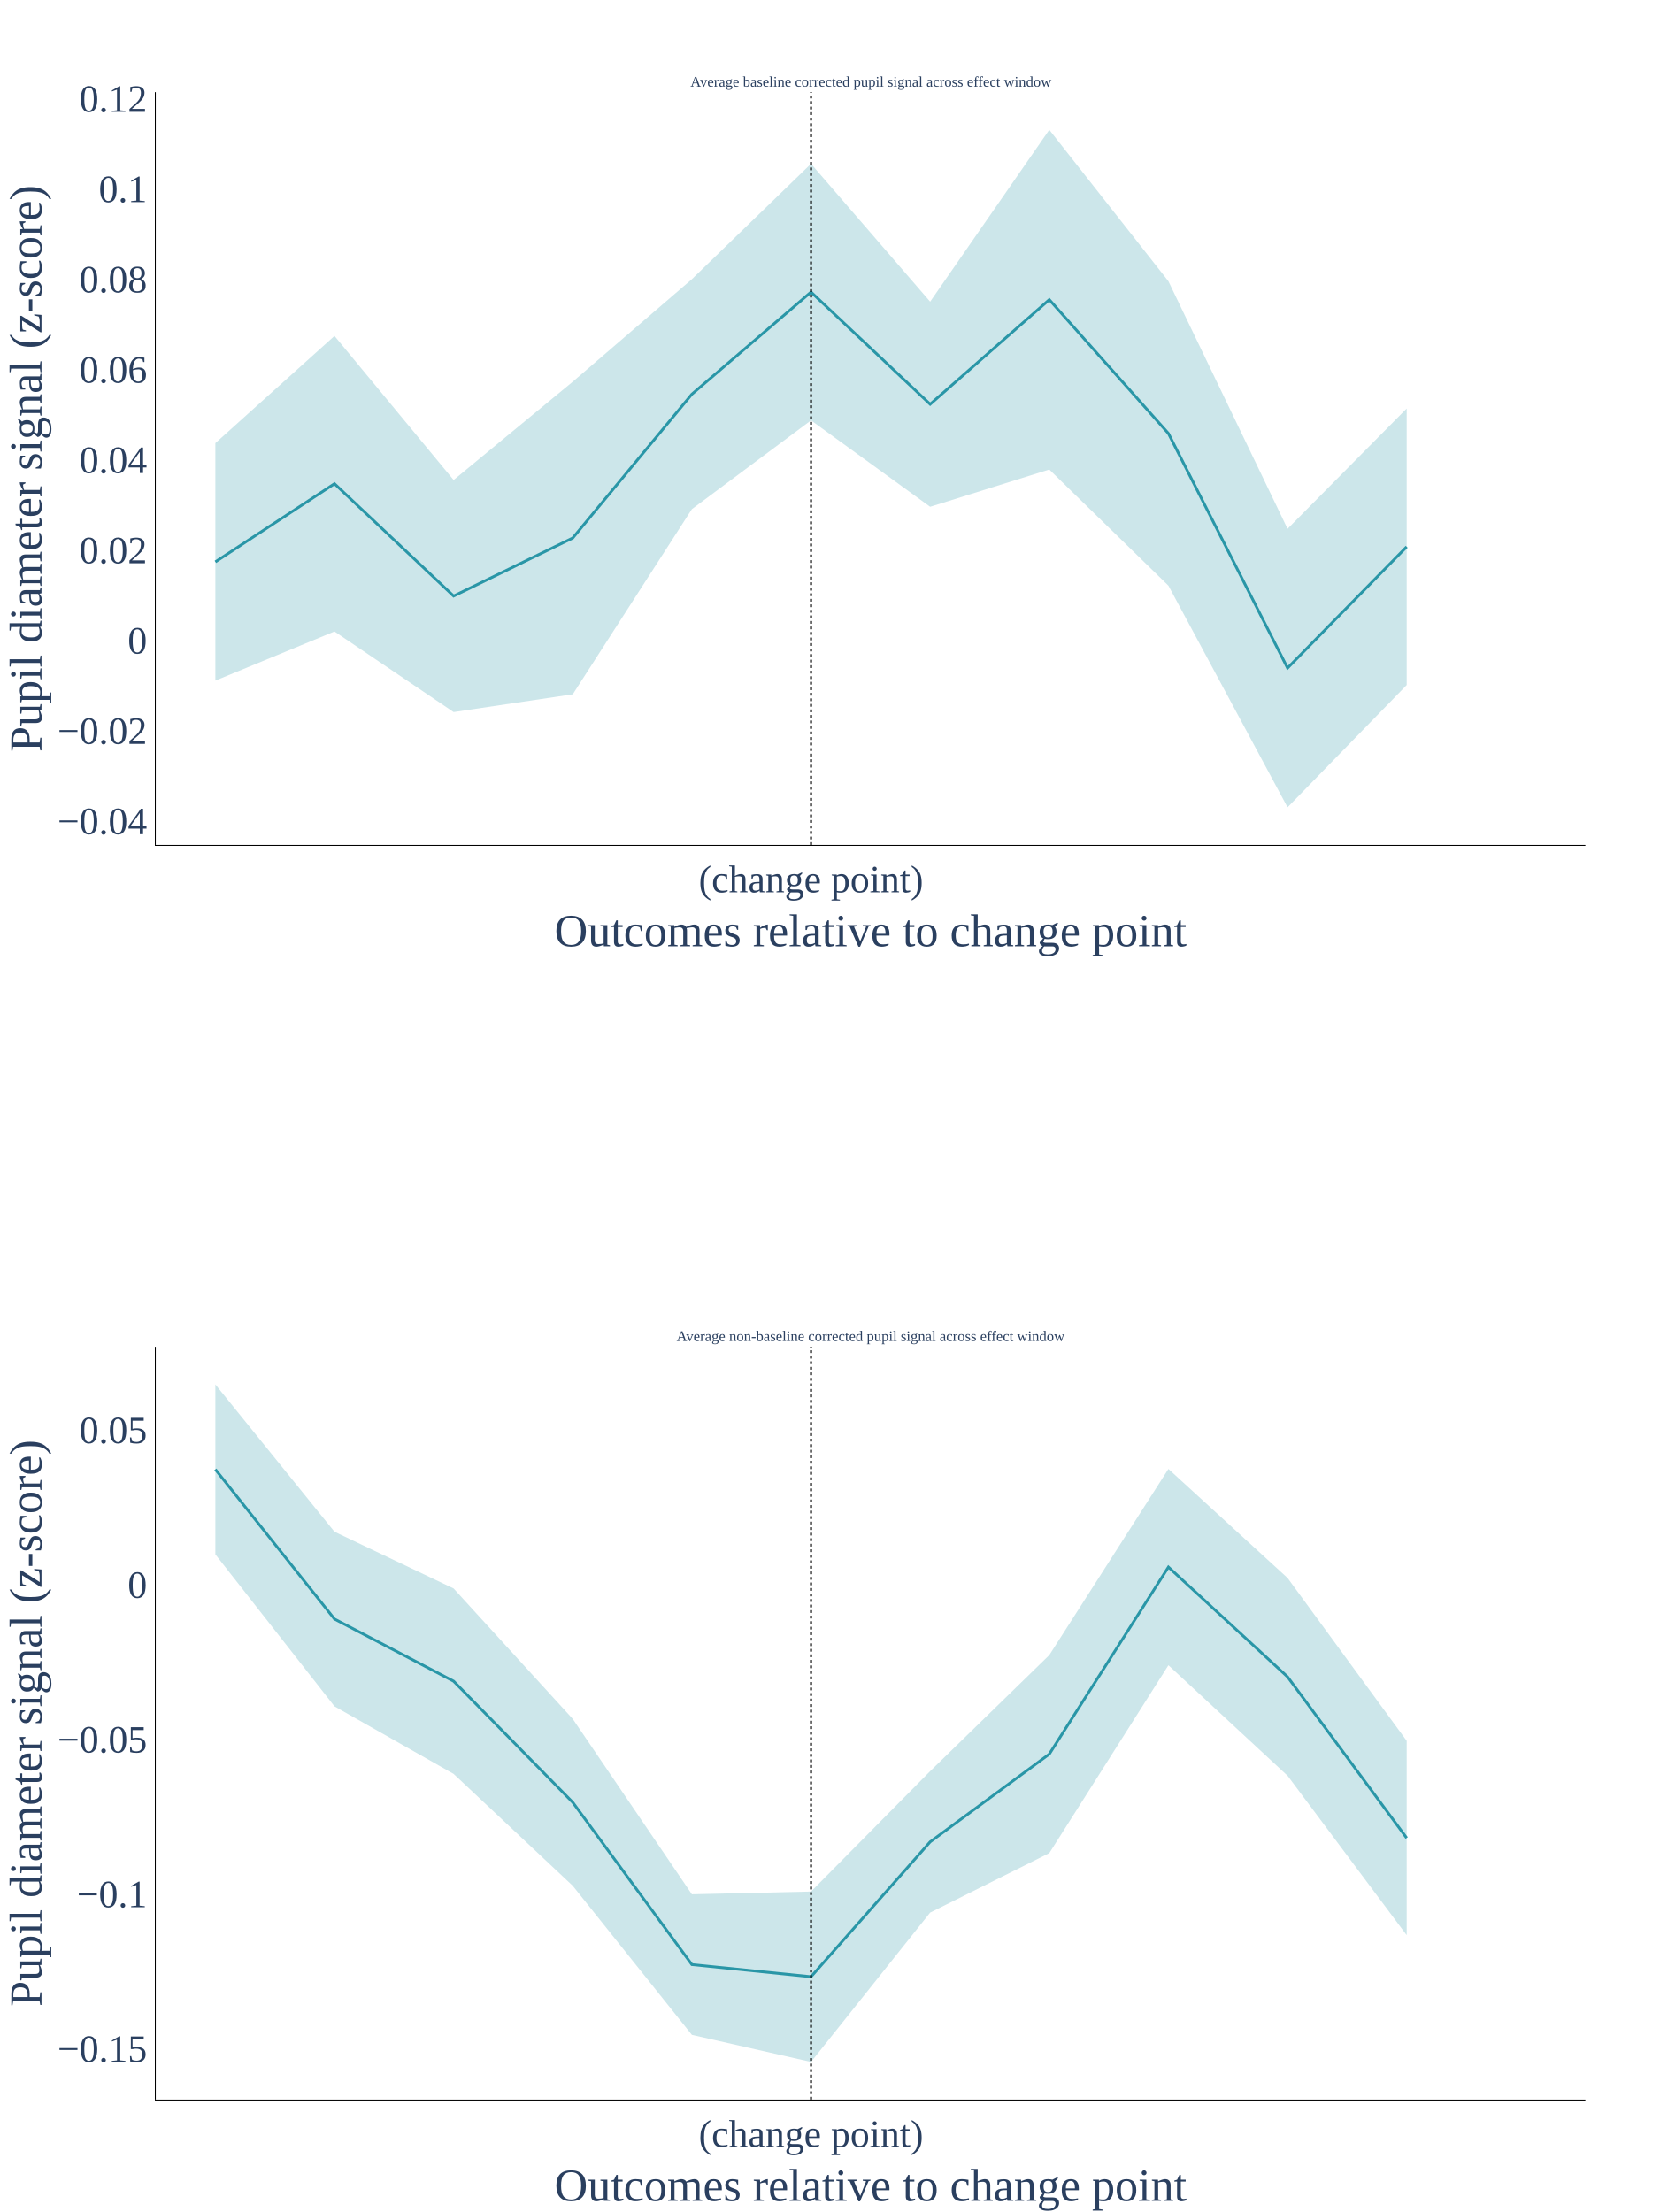
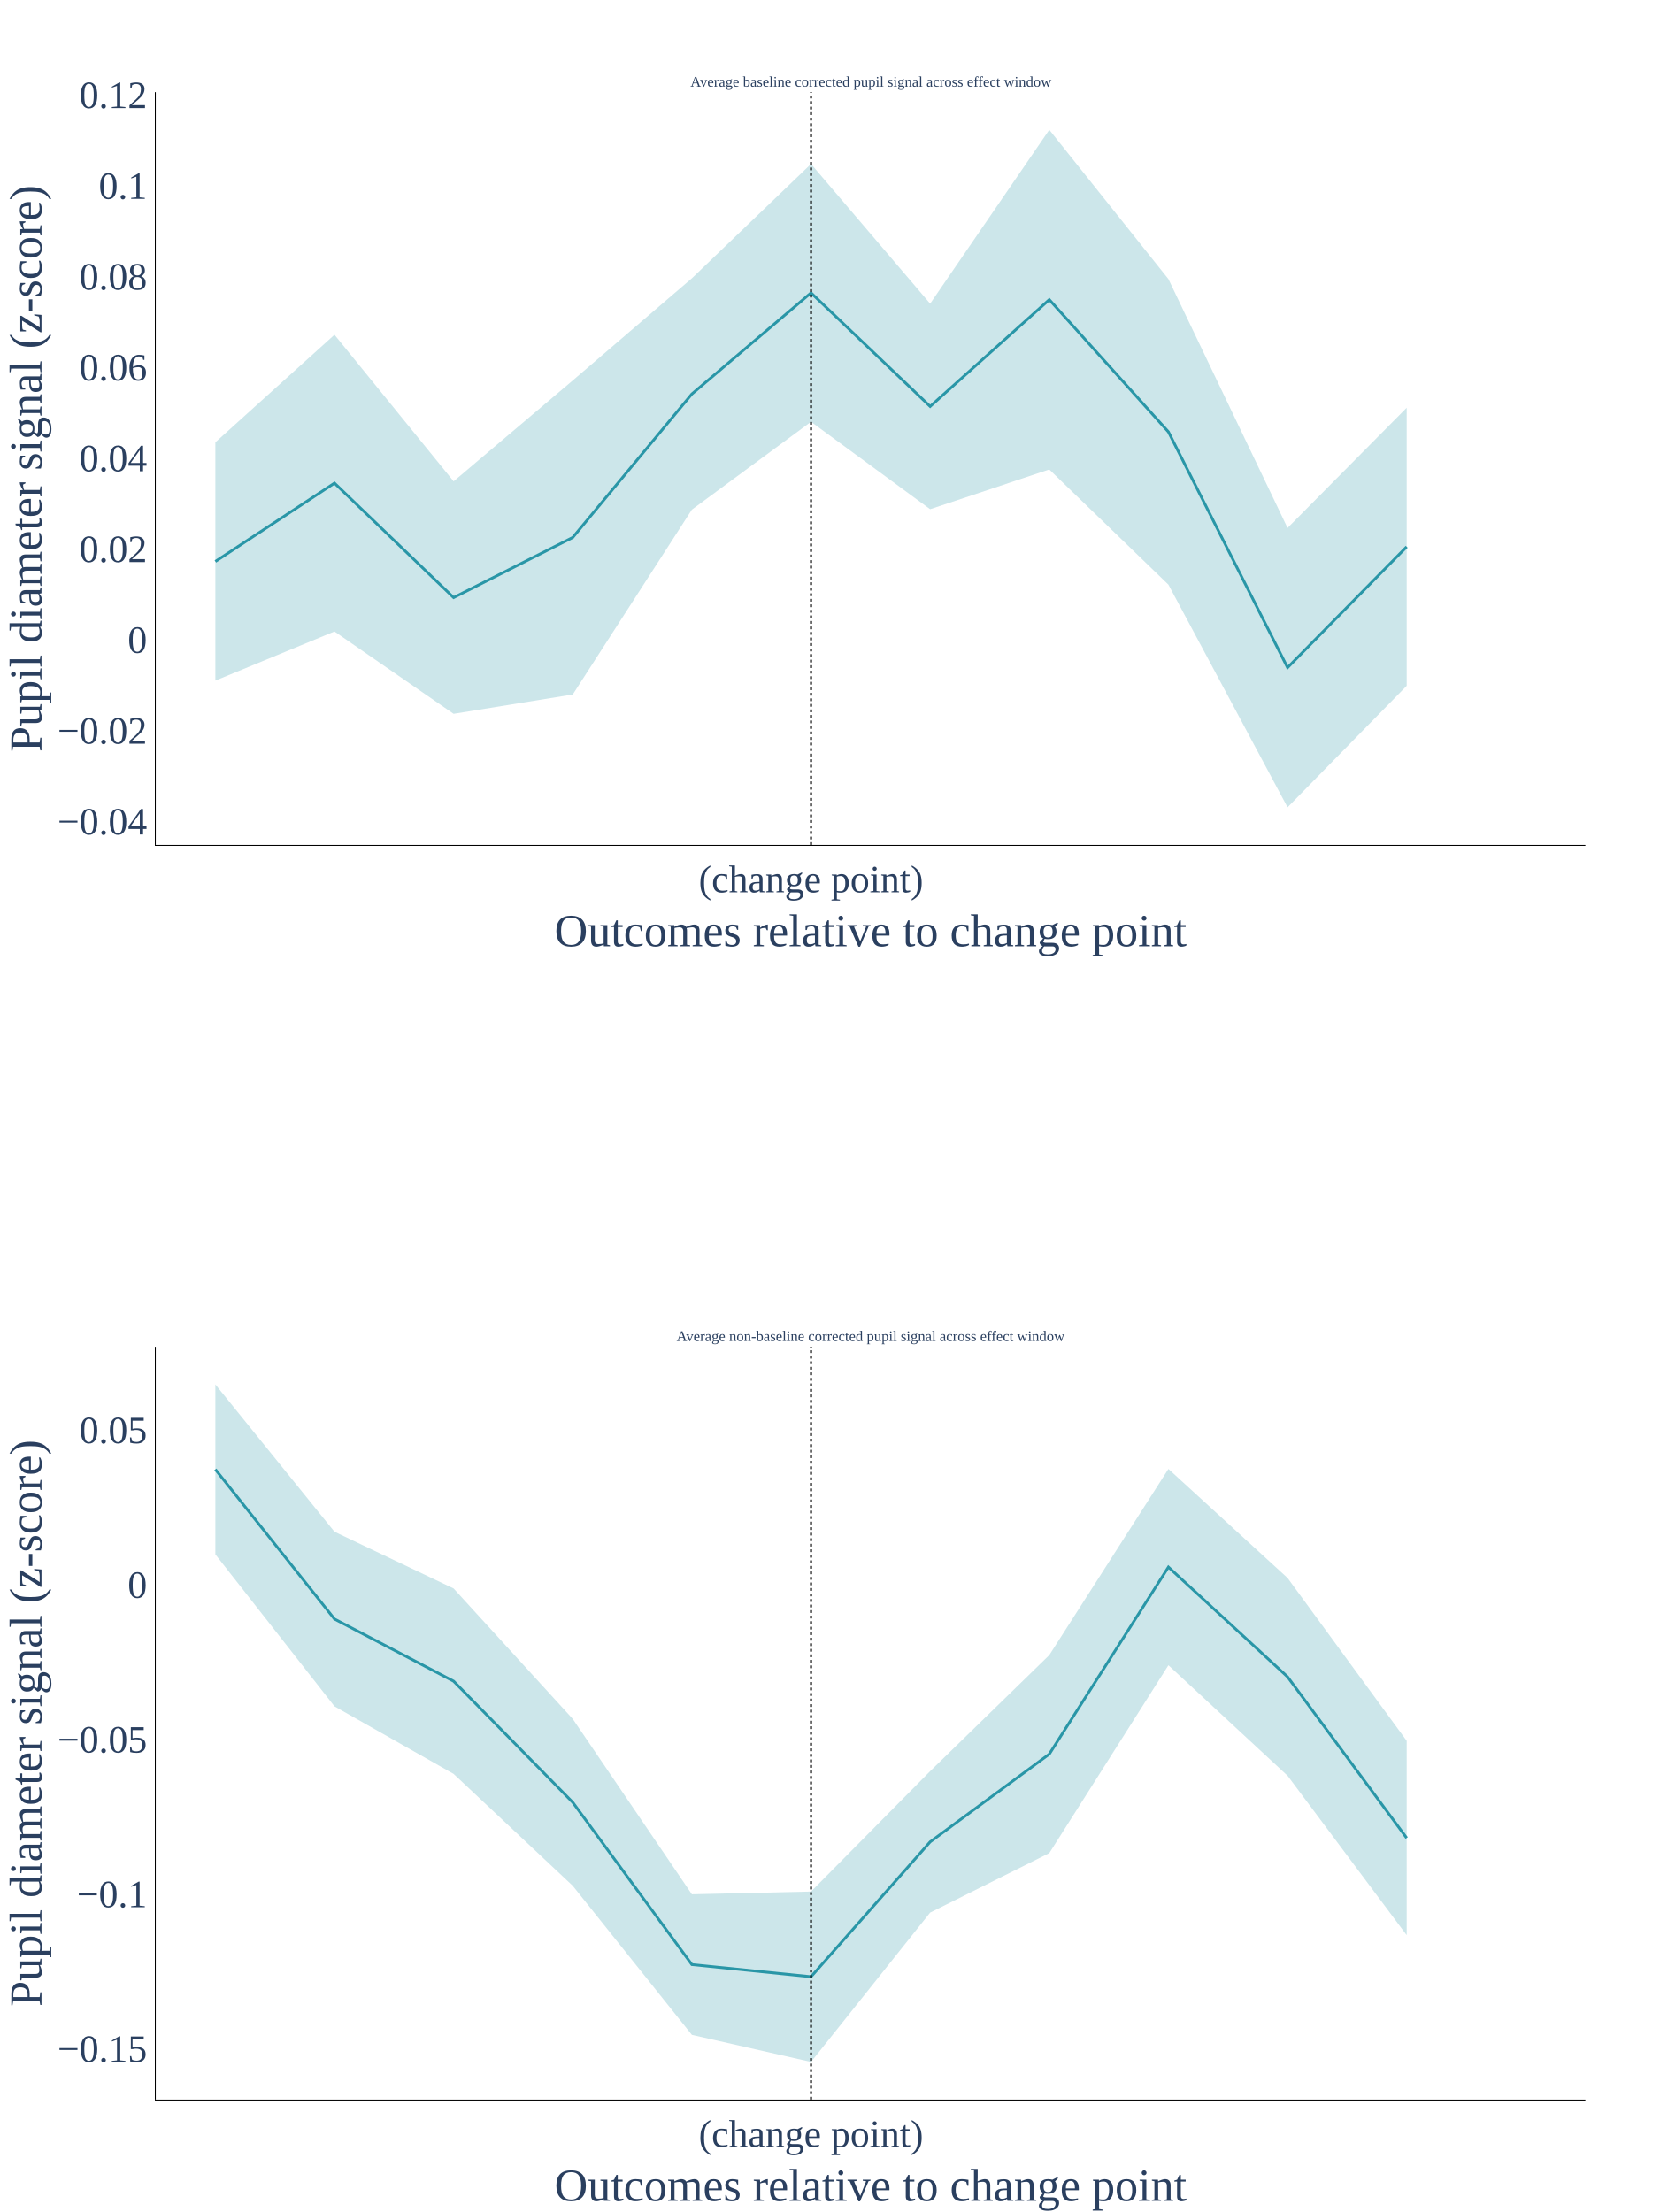
<svg xmlns="http://www.w3.org/2000/svg" class="main-svg" width="1800" height="2400" style="" viewBox="0 0 1800 2400">
  <rect x="0" y="0" width="1800" height="2400" style="fill: rgb(255, 255, 255); fill-opacity: 1;" />
-   <defs id="defs-888165">
+   <defs id="defs-3e8a30">
    <g class="clips">
-       <clipPath id="clip888165xyplot" class="plotclip">
+       <clipPath id="clip3e8a30xyplot" class="plotclip">
        <rect width="1551" height="816.75" />
      </clipPath>
-       <clipPath id="clip888165x2y2plot" class="plotclip">
+       <clipPath id="clip3e8a30x2y2plot" class="plotclip">
        <rect width="1551" height="816.75" />
      </clipPath>
-       <clipPath class="axesclip" id="clip888165x">
+       <clipPath class="axesclip" id="clip3e8a30x">
        <rect x="169" y="0" width="1551" height="2400" />
      </clipPath>
-       <clipPath class="axesclip" id="clip888165y">
+       <clipPath class="axesclip" id="clip3e8a30y">
        <rect x="0" y="100" width="1800" height="816.75" />
      </clipPath>
-       <clipPath class="axesclip" id="clip888165xy">
+       <clipPath class="axesclip" id="clip3e8a30xy">
        <rect x="169" y="100" width="1551" height="816.75" />
      </clipPath>
-       <clipPath class="axesclip" id="clip888165y2">
+       <clipPath class="axesclip" id="clip3e8a30y2">
        <rect x="0" y="1461.25" width="1800" height="816.75" />
      </clipPath>
-       <clipPath class="axesclip" id="clip888165xy2">
+       <clipPath class="axesclip" id="clip3e8a30xy2">
        <rect x="169" y="1461.25" width="1551" height="816.75" />
      </clipPath>
-       <clipPath class="axesclip" id="clip888165x2">
+       <clipPath class="axesclip" id="clip3e8a30x2">
        <rect x="169" y="0" width="1551" height="2400" />
      </clipPath>
-       <clipPath class="axesclip" id="clip888165x2y">
+       <clipPath class="axesclip" id="clip3e8a30x2y">
        <rect x="169" y="100" width="1551" height="816.75" />
      </clipPath>
-       <clipPath class="axesclip" id="clip888165x2y2">
+       <clipPath class="axesclip" id="clip3e8a30x2y2">
        <rect x="169" y="1461.25" width="1551" height="816.75" />
      </clipPath>
    </g>
    <g class="gradients" />
    <g class="patterns" />
  </defs>
  <g class="bglayer">
    <rect class="bg" x="169" y="100" width="1551" height="816.75" style="fill: rgb(255, 255, 255); fill-opacity: 1; stroke-width: 0;" />
    <rect class="bg" x="169" y="1461.25" width="1551" height="816.75" style="fill: rgb(255, 255, 255); fill-opacity: 1; stroke-width: 0;" />
  </g>
  <g class="layer-below">
    <g class="imagelayer" />
    <g class="shapelayer" />
  </g>
  <g class="cartesianlayer">
    <g class="subplot xy">
      <g class="layer-subplot">
        <g class="shapelayer" />
        <g class="imagelayer" />
      </g>
      <g class="minor-gridlayer">
        <g class="x" />
        <g class="y" />
      </g>
      <g class="gridlayer">
        <g class="x">
          <path class="xgrid crisp" transform="translate(233.63,0)" d="M0,100v816.75" style="stroke: rgb(255, 255, 255); stroke-opacity: 1; stroke-width: 1px;" />
          <path class="xgrid crisp" transform="translate(362.88,0)" d="M0,100v816.75" style="stroke: rgb(255, 255, 255); stroke-opacity: 1; stroke-width: 1px;" />
          <path class="xgrid crisp" transform="translate(492.13,0)" d="M0,100v816.75" style="stroke: rgb(255, 255, 255); stroke-opacity: 1; stroke-width: 1px;" />
          <path class="xgrid crisp" transform="translate(621.38,0)" d="M0,100v816.75" style="stroke: rgb(255, 255, 255); stroke-opacity: 1; stroke-width: 1px;" />
          <path class="xgrid crisp" transform="translate(750.63,0)" d="M0,100v816.75" style="stroke: rgb(255, 255, 255); stroke-opacity: 1; stroke-width: 1px;" />
          <path class="xgrid crisp" transform="translate(1009.13,0)" d="M0,100v816.75" style="stroke: rgb(255, 255, 255); stroke-opacity: 1; stroke-width: 1px;" />
          <path class="xgrid crisp" transform="translate(1138.38,0)" d="M0,100v816.75" style="stroke: rgb(255, 255, 255); stroke-opacity: 1; stroke-width: 1px;" />
          <path class="xgrid crisp" transform="translate(1267.63,0)" d="M0,100v816.75" style="stroke: rgb(255, 255, 255); stroke-opacity: 1; stroke-width: 1px;" />
          <path class="xgrid crisp" transform="translate(1396.88,0)" d="M0,100v816.75" style="stroke: rgb(255, 255, 255); stroke-opacity: 1; stroke-width: 1px;" />
          <path class="xgrid crisp" transform="translate(1526.13,0)" d="M0,100v816.75" style="stroke: rgb(255, 255, 255); stroke-opacity: 1; stroke-width: 1px;" />
        </g>
        <g class="y">
-           <path class="ygrid crisp" transform="translate(0,890.37)" d="M169,0h1551" style="stroke: rgb(255, 255, 255); stroke-opacity: 1; stroke-width: 1px;" />
-           <path class="ygrid crisp" transform="translate(0,792.4)" d="M169,0h1551" style="stroke: rgb(255, 255, 255); stroke-opacity: 1; stroke-width: 1px;" />
-           <path class="ygrid crisp" transform="translate(0,596.46)" d="M169,0h1551" style="stroke: rgb(255, 255, 255); stroke-opacity: 1; stroke-width: 1px;" />
-           <path class="ygrid crisp" transform="translate(0,498.49)" d="M169,0h1551" style="stroke: rgb(255, 255, 255); stroke-opacity: 1; stroke-width: 1px;" />
-           <path class="ygrid crisp" transform="translate(0,400.52)" d="M169,0h1551" style="stroke: rgb(255, 255, 255); stroke-opacity: 1; stroke-width: 1px;" />
-           <path class="ygrid crisp" transform="translate(0,302.55)" d="M169,0h1551" style="stroke: rgb(255, 255, 255); stroke-opacity: 1; stroke-width: 1px;" />
-           <path class="ygrid crisp" transform="translate(0,204.59)" d="M169,0h1551" style="stroke: rgb(255, 255, 255); stroke-opacity: 1; stroke-width: 1px;" />
-           <path class="ygrid crisp" transform="translate(0,106.62)" d="M169,0h1551" style="stroke: rgb(255, 255, 255); stroke-opacity: 1; stroke-width: 1px;" />
+           <path class="ygrid crisp" transform="translate(0,890.72)" d="M169,0h1551" style="stroke: rgb(255, 255, 255); stroke-opacity: 1; stroke-width: 1px;" />
+           <path class="ygrid crisp" transform="translate(0,792.19)" d="M169,0h1551" style="stroke: rgb(255, 255, 255); stroke-opacity: 1; stroke-width: 1px;" />
+           <path class="ygrid crisp" transform="translate(0,595.14)" d="M169,0h1551" style="stroke: rgb(255, 255, 255); stroke-opacity: 1; stroke-width: 1px;" />
+           <path class="ygrid crisp" transform="translate(0,496.62)" d="M169,0h1551" style="stroke: rgb(255, 255, 255); stroke-opacity: 1; stroke-width: 1px;" />
+           <path class="ygrid crisp" transform="translate(0,398.1)" d="M169,0h1551" style="stroke: rgb(255, 255, 255); stroke-opacity: 1; stroke-width: 1px;" />
+           <path class="ygrid crisp" transform="translate(0,299.57)" d="M169,0h1551" style="stroke: rgb(255, 255, 255); stroke-opacity: 1; stroke-width: 1px;" />
+           <path class="ygrid crisp" transform="translate(0,201.05)" d="M169,0h1551" style="stroke: rgb(255, 255, 255); stroke-opacity: 1; stroke-width: 1px;" />
+           <path class="ygrid crisp" transform="translate(0,102.53)" d="M169,0h1551" style="stroke: rgb(255, 255, 255); stroke-opacity: 1; stroke-width: 1px;" />
        </g>
      </g>
      <g class="zerolinelayer">
        <path class="xzl zl crisp" transform="translate(879.88,0)" d="M0,100v816.75" style="stroke: rgb(255, 255, 255); stroke-opacity: 1; stroke-width: 2px;" />
-         <path class="yzl zl crisp" transform="translate(0,694.43)" d="M169,0h1551" style="stroke: rgb(255, 255, 255); stroke-opacity: 1; stroke-width: 2px;" />
+         <path class="yzl zl crisp" transform="translate(0,693.67)" d="M169,0h1551" style="stroke: rgb(255, 255, 255); stroke-opacity: 1; stroke-width: 2px;" />
      </g>
      <g class="layer-between">
        <g class="shapelayer" />
        <g class="imagelayer" />
      </g>
      <path class="xlines-below" />
      <path class="ylines-below" />
      <g class="overlines-below" />
      <g class="xaxislayer-below" />
      <g class="yaxislayer-below" />
      <g class="overaxes-below" />
      <g class="overplot">
-         <g class="xy" transform="translate(169,100)" clip-path="url(#clip888165xyplot)">
+         <g class="xy" transform="translate(169,100)" clip-path="url(#clip3e8a30xyplot)">
          <g class="scatterlayer mlayer">
-             <g class="trace scatter traced5b2e0" style="stroke-miterlimit: 2; opacity: 1;">
+             <g class="trace scatter tracec74ac2" style="stroke-miterlimit: 2; opacity: 1;">
              <g class="fills">
                <g>
-                   <path class="js-fill" d="M64.63,638.46L193.88,585.16L323.13,672.59L452.38,653.32L581.63,452.4L710.88,356.1L840.13,449.84L969.38,409.41L1098.63,535.43L1227.88,775.91L1357.13,643.26L1357.13,343.22L1227.88,473.73L1098.63,205.14L969.38,40.84L840.13,227.31L710.88,77.69L581.63,202.91L452.38,314.14L323.13,420.79L193.88,264.49L64.63,380.8Z" style="fill: rgb(0, 130, 150); fill-opacity: 0.2; stroke-width: 0;" />
+                   <path class="js-fill" d="M64.63,638.46L193.88,585.17L323.13,674.49L452.38,653.53L581.63,452.95L710.88,357.62L840.13,452.46L969.38,409.37L1098.63,534.35L1227.88,775.91L1357.13,644.09L1357.13,342.39L1227.88,472.8L1098.63,202.78L969.38,40.84L840.13,229.44L710.88,77.87L581.63,201.93L452.38,312.78L323.13,422.24L193.88,263.19L64.63,379.91Z" style="fill: rgb(0, 130, 150); fill-opacity: 0.2; stroke-width: 0;" />
                </g>
              </g>
              <g class="errorbars" />
              <g class="lines">
-                 <path class="js-line" d="M64.63,638.46L193.88,585.16L323.13,672.59L452.38,653.32L581.63,452.4L710.88,356.1L840.13,449.84L969.38,409.41L1098.63,535.43L1227.88,775.91L1357.13,643.26L1357.13,343.22L1227.88,473.73L1098.63,205.14L969.38,40.84L840.13,227.31L710.88,77.69L581.63,202.91L452.38,314.14L323.13,420.79L193.88,264.49L64.63,380.8" style="vector-effect: none; fill: none; stroke: rgb(255, 255, 255); stroke-opacity: 0; stroke-width: 2px; opacity: 1;" />
+                 <path class="js-line" d="M64.63,638.46L193.88,585.17L323.13,674.49L452.38,653.53L581.63,452.95L710.88,357.62L840.13,452.46L969.38,409.37L1098.63,534.35L1227.88,775.91L1357.13,644.09L1357.13,342.39L1227.88,472.8L1098.63,202.78L969.38,40.84L840.13,229.44L710.88,77.87L581.63,201.93L452.38,312.78L323.13,422.24L193.88,263.19L64.63,379.91" style="vector-effect: none; fill: none; stroke: rgb(255, 255, 255); stroke-opacity: 0; stroke-width: 2px; opacity: 1;" />
              </g>
              <g class="points" />
              <g class="text" />
            </g>
-             <g class="trace scatter trace15443d" style="stroke-miterlimit: 2; opacity: 1;">
+             <g class="trace scatter trace570ed6" style="stroke-miterlimit: 2; opacity: 1;">
              <g class="fills" />
              <g class="errorbars" />
              <g class="lines">
-                 <path class="js-line" d="M64.63,509.63L193.88,424.83L323.13,546.69L452.38,483.73L581.63,327.66L710.88,216.89L840.13,338.57L969.38,225.12L1098.63,370.29L1227.88,624.82L1357.13,493.24" style="vector-effect: none; fill: none; stroke: rgb(0, 130, 150); stroke-opacity: 0.8; stroke-width: 3px; opacity: 1;" />
+                 <path class="js-line" d="M64.63,509.18L193.88,424.18L323.13,548.36L452.38,483.15L581.63,327.44L710.88,217.74L840.13,340.95L969.38,225.11L1098.63,368.57L1227.88,624.36L1357.13,493.24" style="vector-effect: none; fill: none; stroke: rgb(0, 130, 150); stroke-opacity: 0.8; stroke-width: 3px; opacity: 1;" />
              </g>
              <g class="points" />
              <g class="text" />
            </g>
          </g>
        </g>
      </g>
      <path class="xlines-above crisp" d="M168,917.25H1720" style="fill: none; stroke-width: 1px; stroke: rgb(0, 0, 0); stroke-opacity: 1;" />
      <path class="ylines-above crisp" d="M168.5,100V916.75" style="fill: none; stroke-width: 1px; stroke: rgb(0, 0, 0); stroke-opacity: 1;" />
      <g class="overlines-above" />
      <g class="xaxislayer-above">
        <g class="xtick">
          <text text-anchor="middle" x="0" y="968.15" transform="translate(879.88,0)" style="font-family: 'Times New Roman'; font-size: 42px; fill: rgb(42, 63, 95); fill-opacity: 1; white-space: pre; opacity: 1;">(change point)</text>
        </g>
      </g>
      <g class="yaxislayer-above">
        <g class="ytick">
-           <text text-anchor="end" x="159.6" y="14.7" transform="translate(0,890.37)" style="font-family: 'Times New Roman'; font-size: 42px; fill: rgb(42, 63, 95); fill-opacity: 1; white-space: pre; opacity: 1;">−0.04</text>
-         </g>
-         <g class="ytick">
-           <text text-anchor="end" x="159.6" y="14.7" style="font-family: 'Times New Roman'; font-size: 42px; fill: rgb(42, 63, 95); fill-opacity: 1; white-space: pre; opacity: 1;" transform="translate(0,792.4)">−0.02</text>
-         </g>
-         <g class="ytick">
-           <text text-anchor="end" x="159.6" y="14.7" style="font-family: 'Times New Roman'; font-size: 42px; fill: rgb(42, 63, 95); fill-opacity: 1; white-space: pre; opacity: 1;" transform="translate(0,694.43)">0</text>
-         </g>
-         <g class="ytick">
-           <text text-anchor="end" x="159.6" y="14.7" style="font-family: 'Times New Roman'; font-size: 42px; fill: rgb(42, 63, 95); fill-opacity: 1; white-space: pre; opacity: 1;" transform="translate(0,596.46)">0.02</text>
-         </g>
-         <g class="ytick">
-           <text text-anchor="end" x="159.6" y="14.7" style="font-family: 'Times New Roman'; font-size: 42px; fill: rgb(42, 63, 95); fill-opacity: 1; white-space: pre; opacity: 1;" transform="translate(0,498.49)">0.04</text>
-         </g>
-         <g class="ytick">
-           <text text-anchor="end" x="159.6" y="14.7" style="font-family: 'Times New Roman'; font-size: 42px; fill: rgb(42, 63, 95); fill-opacity: 1; white-space: pre; opacity: 1;" transform="translate(0,400.52)">0.06</text>
-         </g>
-         <g class="ytick">
-           <text text-anchor="end" x="159.6" y="14.7" style="font-family: 'Times New Roman'; font-size: 42px; fill: rgb(42, 63, 95); fill-opacity: 1; white-space: pre; opacity: 1;" transform="translate(0,302.55)">0.08</text>
-         </g>
-         <g class="ytick">
-           <text text-anchor="end" x="159.6" y="14.7" style="font-family: 'Times New Roman'; font-size: 42px; fill: rgb(42, 63, 95); fill-opacity: 1; white-space: pre; opacity: 1;" transform="translate(0,204.59)">0.1</text>
-         </g>
-         <g class="ytick">
-           <text text-anchor="end" x="159.6" y="14.7" style="font-family: 'Times New Roman'; font-size: 42px; fill: rgb(42, 63, 95); fill-opacity: 1; white-space: pre; opacity: 1;" transform="translate(0,106.62)">0.12</text>
+           <text text-anchor="end" x="159.6" y="14.7" transform="translate(0,890.72)" style="font-family: 'Times New Roman'; font-size: 42px; fill: rgb(42, 63, 95); fill-opacity: 1; white-space: pre; opacity: 1;">−0.04</text>
+         </g>
+         <g class="ytick">
+           <text text-anchor="end" x="159.6" y="14.7" style="font-family: 'Times New Roman'; font-size: 42px; fill: rgb(42, 63, 95); fill-opacity: 1; white-space: pre; opacity: 1;" transform="translate(0,792.19)">−0.02</text>
+         </g>
+         <g class="ytick">
+           <text text-anchor="end" x="159.6" y="14.7" style="font-family: 'Times New Roman'; font-size: 42px; fill: rgb(42, 63, 95); fill-opacity: 1; white-space: pre; opacity: 1;" transform="translate(0,693.67)">0</text>
+         </g>
+         <g class="ytick">
+           <text text-anchor="end" x="159.6" y="14.7" style="font-family: 'Times New Roman'; font-size: 42px; fill: rgb(42, 63, 95); fill-opacity: 1; white-space: pre; opacity: 1;" transform="translate(0,595.14)">0.02</text>
+         </g>
+         <g class="ytick">
+           <text text-anchor="end" x="159.6" y="14.7" style="font-family: 'Times New Roman'; font-size: 42px; fill: rgb(42, 63, 95); fill-opacity: 1; white-space: pre; opacity: 1;" transform="translate(0,496.62)">0.04</text>
+         </g>
+         <g class="ytick">
+           <text text-anchor="end" x="159.6" y="14.7" style="font-family: 'Times New Roman'; font-size: 42px; fill: rgb(42, 63, 95); fill-opacity: 1; white-space: pre; opacity: 1;" transform="translate(0,398.1)">0.06</text>
+         </g>
+         <g class="ytick">
+           <text text-anchor="end" x="159.6" y="14.7" style="font-family: 'Times New Roman'; font-size: 42px; fill: rgb(42, 63, 95); fill-opacity: 1; white-space: pre; opacity: 1;" transform="translate(0,299.57)">0.08</text>
+         </g>
+         <g class="ytick">
+           <text text-anchor="end" x="159.6" y="14.7" style="font-family: 'Times New Roman'; font-size: 42px; fill: rgb(42, 63, 95); fill-opacity: 1; white-space: pre; opacity: 1;" transform="translate(0,201.05)">0.1</text>
+         </g>
+         <g class="ytick">
+           <text text-anchor="end" x="159.6" y="14.7" style="font-family: 'Times New Roman'; font-size: 42px; fill: rgb(42, 63, 95); fill-opacity: 1; white-space: pre; opacity: 1;" transform="translate(0,102.53)">0.12</text>
        </g>
      </g>
      <g class="overaxes-above" />
    </g>
    <g class="subplot x2y2">
      <g class="layer-subplot">
        <g class="shapelayer" />
        <g class="imagelayer" />
      </g>
      <g class="minor-gridlayer">
        <g class="x2" />
        <g class="y2" />
      </g>
      <g class="gridlayer">
        <g class="x2">
          <path class="x2grid crisp" transform="translate(233.63,0)" d="M0,1461.25v816.75" style="stroke: rgb(255, 255, 255); stroke-opacity: 1; stroke-width: 1px;" />
          <path class="x2grid crisp" transform="translate(362.88,0)" d="M0,1461.25v816.75" style="stroke: rgb(255, 255, 255); stroke-opacity: 1; stroke-width: 1px;" />
          <path class="x2grid crisp" transform="translate(492.13,0)" d="M0,1461.25v816.75" style="stroke: rgb(255, 255, 255); stroke-opacity: 1; stroke-width: 1px;" />
          <path class="x2grid crisp" transform="translate(621.38,0)" d="M0,1461.25v816.75" style="stroke: rgb(255, 255, 255); stroke-opacity: 1; stroke-width: 1px;" />
          <path class="x2grid crisp" transform="translate(750.63,0)" d="M0,1461.25v816.75" style="stroke: rgb(255, 255, 255); stroke-opacity: 1; stroke-width: 1px;" />
          <path class="x2grid crisp" transform="translate(1009.13,0)" d="M0,1461.25v816.75" style="stroke: rgb(255, 255, 255); stroke-opacity: 1; stroke-width: 1px;" />
          <path class="x2grid crisp" transform="translate(1138.38,0)" d="M0,1461.25v816.75" style="stroke: rgb(255, 255, 255); stroke-opacity: 1; stroke-width: 1px;" />
          <path class="x2grid crisp" transform="translate(1267.63,0)" d="M0,1461.25v816.75" style="stroke: rgb(255, 255, 255); stroke-opacity: 1; stroke-width: 1px;" />
          <path class="x2grid crisp" transform="translate(1396.88,0)" d="M0,1461.25v816.75" style="stroke: rgb(255, 255, 255); stroke-opacity: 1; stroke-width: 1px;" />
          <path class="x2grid crisp" transform="translate(1526.13,0)" d="M0,1461.25v816.75" style="stroke: rgb(255, 255, 255); stroke-opacity: 1; stroke-width: 1px;" />
        </g>
        <g class="y2">
          <path class="y2grid crisp" transform="translate(0,2222.42)" d="M169,0h1551" style="stroke: rgb(255, 255, 255); stroke-opacity: 1; stroke-width: 1px;" />
          <path class="y2grid crisp" transform="translate(0,2054.6)" d="M169,0h1551" style="stroke: rgb(255, 255, 255); stroke-opacity: 1; stroke-width: 1px;" />
          <path class="y2grid crisp" transform="translate(0,1886.77)" d="M169,0h1551" style="stroke: rgb(255, 255, 255); stroke-opacity: 1; stroke-width: 1px;" />
          <path class="y2grid crisp" transform="translate(0,1551.12)" d="M169,0h1551" style="stroke: rgb(255, 255, 255); stroke-opacity: 1; stroke-width: 1px;" />
        </g>
      </g>
      <g class="zerolinelayer">
        <path class="x2zl zl crisp" transform="translate(879.88,0)" d="M0,1461.25v816.75" style="stroke: rgb(255, 255, 255); stroke-opacity: 1; stroke-width: 2px;" />
        <path class="y2zl zl crisp" transform="translate(0,1718.95)" d="M169,0h1551" style="stroke: rgb(255, 255, 255); stroke-opacity: 1; stroke-width: 2px;" />
      </g>
      <g class="layer-between">
        <g class="shapelayer" />
        <g class="imagelayer" />
      </g>
      <path class="xlines-below" />
      <path class="ylines-below" />
      <g class="overlines-below" />
      <g class="xaxislayer-below" />
      <g class="yaxislayer-below" />
      <g class="overaxes-below" />
      <g class="overplot">
-         <g class="x2y2" transform="translate(169,1461.25)" clip-path="url(#clip888165x2y2plot)">
+         <g class="x2y2" transform="translate(169,1461.25)" clip-path="url(#clip3e8a30x2y2plot)">
          <g class="scatterlayer mlayer">
-             <g class="trace scatter trace7b56b1" style="stroke-miterlimit: 2; opacity: 1;">
+             <g class="trace scatter traced01f0e" style="stroke-miterlimit: 2; opacity: 1;">
              <g class="fills">
                <g>
                  <path class="js-fill" d="M64.63,225.2L193.88,390.11L323.13,463.42L452.38,584.82L581.63,746.57L710.88,775.91L840.13,613.88L969.38,549.37L1098.63,345.5L1227.88,465.37L1357.13,638.41L1357.13,427.53L1227.88,250.81L1098.63,132.53L969.38,334.52L840.13,460.46L710.88,591.06L581.63,594.04L452.38,403.76L323.13,262.24L193.88,200.67L64.63,40.84Z" style="fill: rgb(0, 130, 150); fill-opacity: 0.2; stroke-width: 0;" />
                </g>
              </g>
              <g class="errorbars" />
              <g class="lines">
                <path class="js-line" d="M64.63,225.2L193.88,390.11L323.13,463.42L452.38,584.82L581.63,746.57L710.88,775.91L840.13,613.88L969.38,549.37L1098.63,345.5L1227.88,465.37L1357.13,638.41L1357.13,427.53L1227.88,250.81L1098.63,132.53L969.38,334.52L840.13,460.46L710.88,591.06L581.63,594.04L452.38,403.76L323.13,262.24L193.88,200.67L64.63,40.84" style="vector-effect: none; fill: none; stroke: rgb(255, 255, 255); stroke-opacity: 0; stroke-width: 2px; opacity: 1;" />
              </g>
              <g class="points" />
              <g class="text" />
            </g>
-             <g class="trace scatter tracecffb07" style="stroke-miterlimit: 2; opacity: 1;">
+             <g class="trace scatter traceda5b83" style="stroke-miterlimit: 2; opacity: 1;">
              <g class="fills" />
              <g class="errorbars" />
              <g class="lines">
                <path class="js-line" d="M64.63,133.02L193.88,295.39L323.13,362.83L452.38,494.29L581.63,670.3L710.88,683.49L840.13,537.17L969.38,441.94L1098.63,239.01L1227.88,358.09L1357.13,532.97" style="vector-effect: none; fill: none; stroke: rgb(0, 130, 150); stroke-opacity: 0.8; stroke-width: 3px; opacity: 1;" />
              </g>
              <g class="points" />
              <g class="text" />
            </g>
          </g>
        </g>
      </g>
      <path class="xlines-above crisp" d="M168,2278.5H1720" style="fill: none; stroke-width: 1px; stroke: rgb(0, 0, 0); stroke-opacity: 1;" />
      <path class="ylines-above crisp" d="M168.5,1461.25V2278" style="fill: none; stroke-width: 1px; stroke: rgb(0, 0, 0); stroke-opacity: 1;" />
      <g class="overlines-above" />
      <g class="xaxislayer-above">
        <g class="x2tick">
          <text text-anchor="middle" x="0" y="2329.4" transform="translate(879.88,0)" style="font-family: 'Times New Roman'; font-size: 42px; fill: rgb(42, 63, 95); fill-opacity: 1; white-space: pre; opacity: 1;">(change point)</text>
        </g>
      </g>
      <g class="yaxislayer-above">
        <g class="y2tick">
          <text text-anchor="end" x="159.6" y="14.7" transform="translate(0,2222.42)" style="font-family: 'Times New Roman'; font-size: 42px; fill: rgb(42, 63, 95); fill-opacity: 1; white-space: pre; opacity: 1;">−0.15</text>
        </g>
        <g class="y2tick">
          <text text-anchor="end" x="159.6" y="14.7" style="font-family: 'Times New Roman'; font-size: 42px; fill: rgb(42, 63, 95); fill-opacity: 1; white-space: pre; opacity: 1;" transform="translate(0,2054.6)">−0.1</text>
        </g>
        <g class="y2tick">
          <text text-anchor="end" x="159.6" y="14.7" style="font-family: 'Times New Roman'; font-size: 42px; fill: rgb(42, 63, 95); fill-opacity: 1; white-space: pre; opacity: 1;" transform="translate(0,1886.77)">−0.05</text>
        </g>
        <g class="y2tick">
          <text text-anchor="end" x="159.6" y="14.7" style="font-family: 'Times New Roman'; font-size: 42px; fill: rgb(42, 63, 95); fill-opacity: 1; white-space: pre; opacity: 1;" transform="translate(0,1718.95)">0</text>
        </g>
        <g class="y2tick">
          <text text-anchor="end" x="159.6" y="14.7" style="font-family: 'Times New Roman'; font-size: 42px; fill: rgb(42, 63, 95); fill-opacity: 1; white-space: pre; opacity: 1;" transform="translate(0,1551.12)">0.05</text>
        </g>
      </g>
      <g class="overaxes-above" />
    </g>
  </g>
  <g class="polarlayer" />
  <g class="smithlayer" />
  <g class="ternarylayer" />
  <g class="geolayer" />
  <g class="funnelarealayer" />
  <g class="pielayer" />
  <g class="iciclelayer" />
  <g class="treemaplayer" />
  <g class="sunburstlayer" />
  <g class="glimages" />
-   <defs id="topdefs-888165">
+   <defs id="topdefs-3e8a30">
    <g class="clips" />
  </defs>
  <g class="layer-above">
    <g class="imagelayer" />
    <g class="shapelayer">
-       <g class="shape-group" data-index="0" clip-path="url(#clip888165x)">
+       <g class="shape-group" data-index="0" clip-path="url(#clip3e8a30x)">
        <path data-index="0" fill-rule="evenodd" d="M879.88,916.75L879.88,100" style="opacity: 1; stroke: rgb(0, 0, 0); stroke-opacity: 1; fill: rgb(0, 0, 0); fill-opacity: 0; stroke-dasharray: 3px, 3px; stroke-width: 2px;" />
      </g>
-       <g class="shape-group" data-index="1" clip-path="url(#clip888165x2)">
+       <g class="shape-group" data-index="1" clip-path="url(#clip3e8a30x2)">
        <path data-index="1" fill-rule="evenodd" d="M879.88,2278L879.88,1461.25" style="opacity: 1; stroke: rgb(0, 0, 0); stroke-opacity: 1; fill: rgb(0, 0, 0); fill-opacity: 0; stroke-dasharray: 3px, 3px; stroke-width: 2px;" />
      </g>
    </g>
  </g>
  <g class="infolayer">
    <g class="g-gtitle" />
    <g class="g-xtitle">
      <text class="xtitle" x="944.5" y="1026.656" text-anchor="middle" style="opacity: 1; font-family: 'Times New Roman'; font-size: 50px; fill: rgb(42, 63, 95); fill-opacity: 1; white-space: pre;">Outcomes relative to change point</text>
    </g>
    <g class="g-x2title">
      <text class="x2title" x="944.5" y="2387.906" text-anchor="middle" style="opacity: 1; font-family: 'Times New Roman'; font-size: 50px; fill: rgb(42, 63, 95); fill-opacity: 1; white-space: pre;">Outcomes relative to change point</text>
    </g>
    <g class="g-ytitle" transform="translate(14.59375,0)">
      <text class="ytitle" transform="rotate(-90,30.40625,508.375)" x="30.406" y="508.375" text-anchor="middle" style="opacity: 1; font-family: 'Times New Roman'; font-size: 50px; fill: rgb(42, 63, 95); fill-opacity: 1; white-space: pre;">Pupil diameter signal (z-score)</text>
    </g>
    <g class="g-y2title" transform="translate(14.59375,0)">
      <text class="y2title" transform="rotate(-90,30.40625,1869.625)" x="30.406" y="1869.625" text-anchor="middle" style="opacity: 1; font-family: 'Times New Roman'; font-size: 50px; fill: rgb(42, 63, 95); fill-opacity: 1; white-space: pre;">Pupil diameter signal (z-score)</text>
    </g>
    <g class="annotation" data-index="0" style="opacity: 1;">
      <g class="annotation-text-g" transform="rotate(0,944.5,89)">
        <g class="cursor-pointer" transform="translate(747,78)">
          <rect class="bg" x="0.5" y="0.5" width="395" height="21" style="stroke-width: 1px; stroke: rgb(0, 0, 0); stroke-opacity: 0; fill: rgb(0, 0, 0); fill-opacity: 0;" />
          <text class="annotation-text" text-anchor="middle" x="197.859" y="16" style="font-family: 'Times New Roman'; font-size: 16px; fill: rgb(42, 63, 95); fill-opacity: 1; white-space: pre;">Average baseline corrected pupil signal across effect window</text>
        </g>
      </g>
    </g>
    <g class="annotation" data-index="1" style="opacity: 1;">
      <g class="annotation-text-g" transform="rotate(0,944.5,1450.25)">
        <g class="cursor-pointer" transform="translate(732,1439)">
          <rect class="bg" x="0.5" y="0.5" width="424" height="21" style="stroke-width: 1px; stroke: rgb(0, 0, 0); stroke-opacity: 0; fill: rgb(0, 0, 0); fill-opacity: 0;" />
          <text class="annotation-text" text-anchor="middle" x="212.516" y="16" style="font-family: 'Times New Roman'; font-size: 16px; fill: rgb(42, 63, 95); fill-opacity: 1; white-space: pre;">Average non-baseline corrected pupil signal across effect window</text>
        </g>
      </g>
    </g>
  </g>
</svg>
